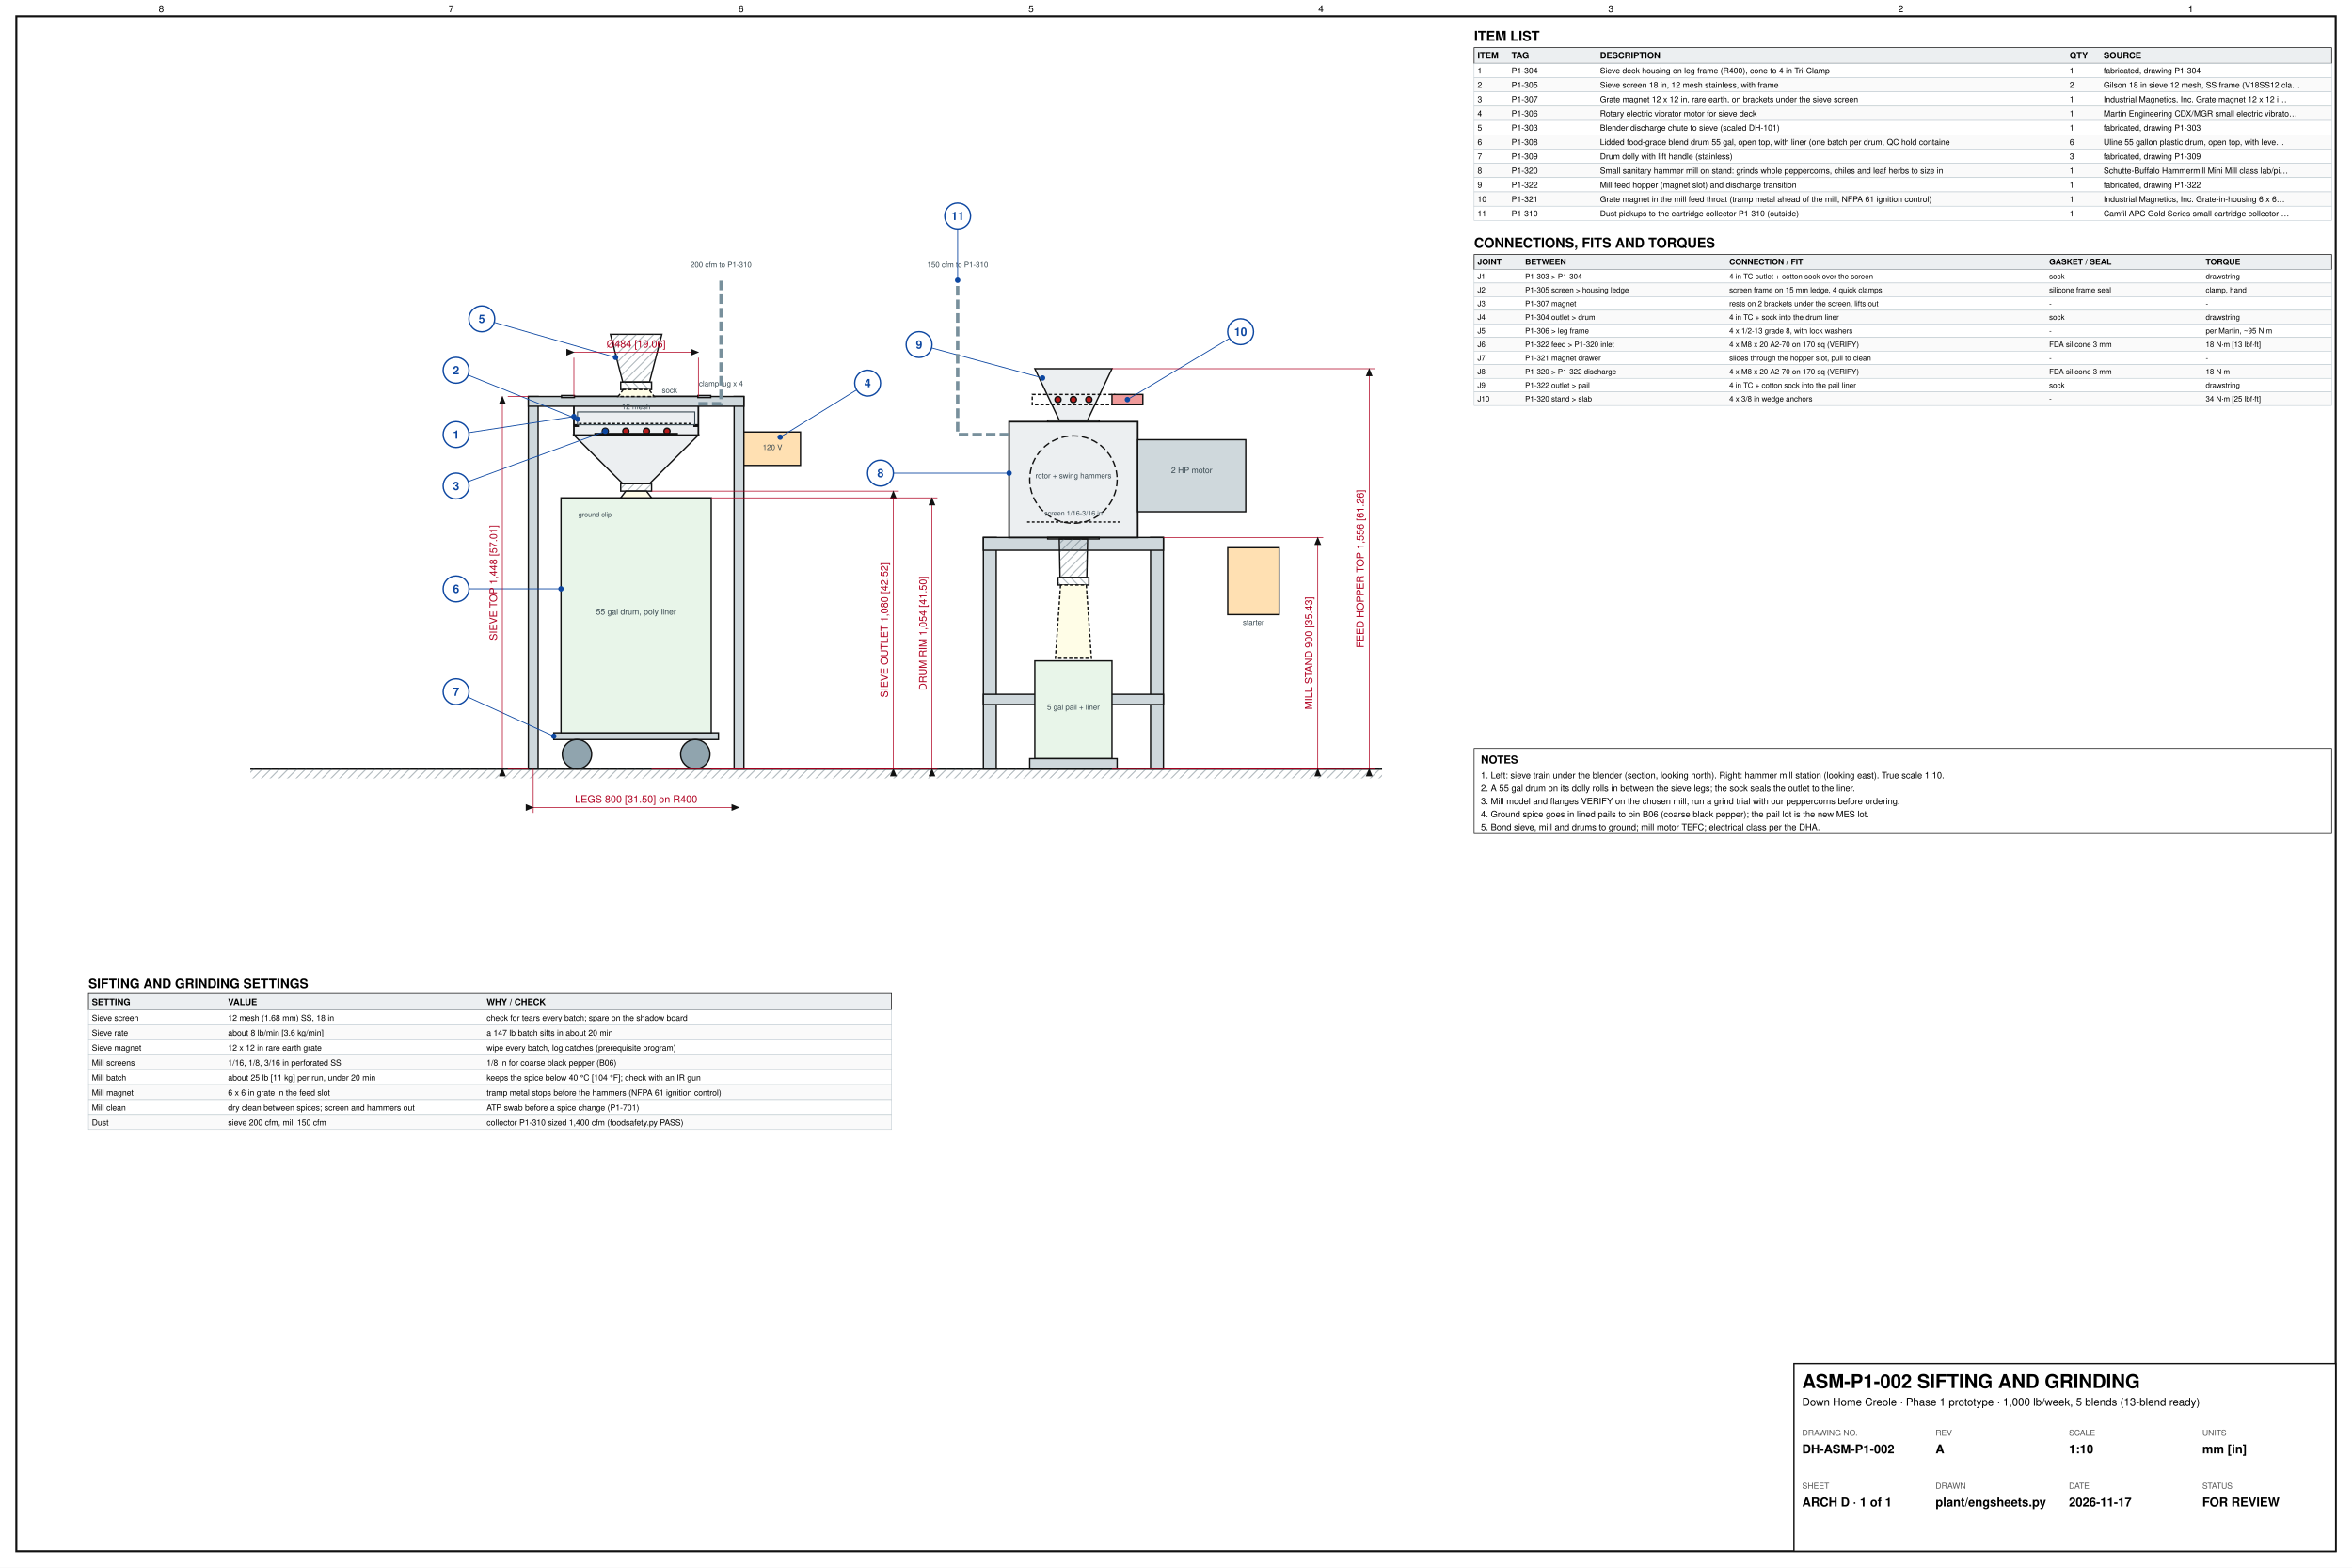
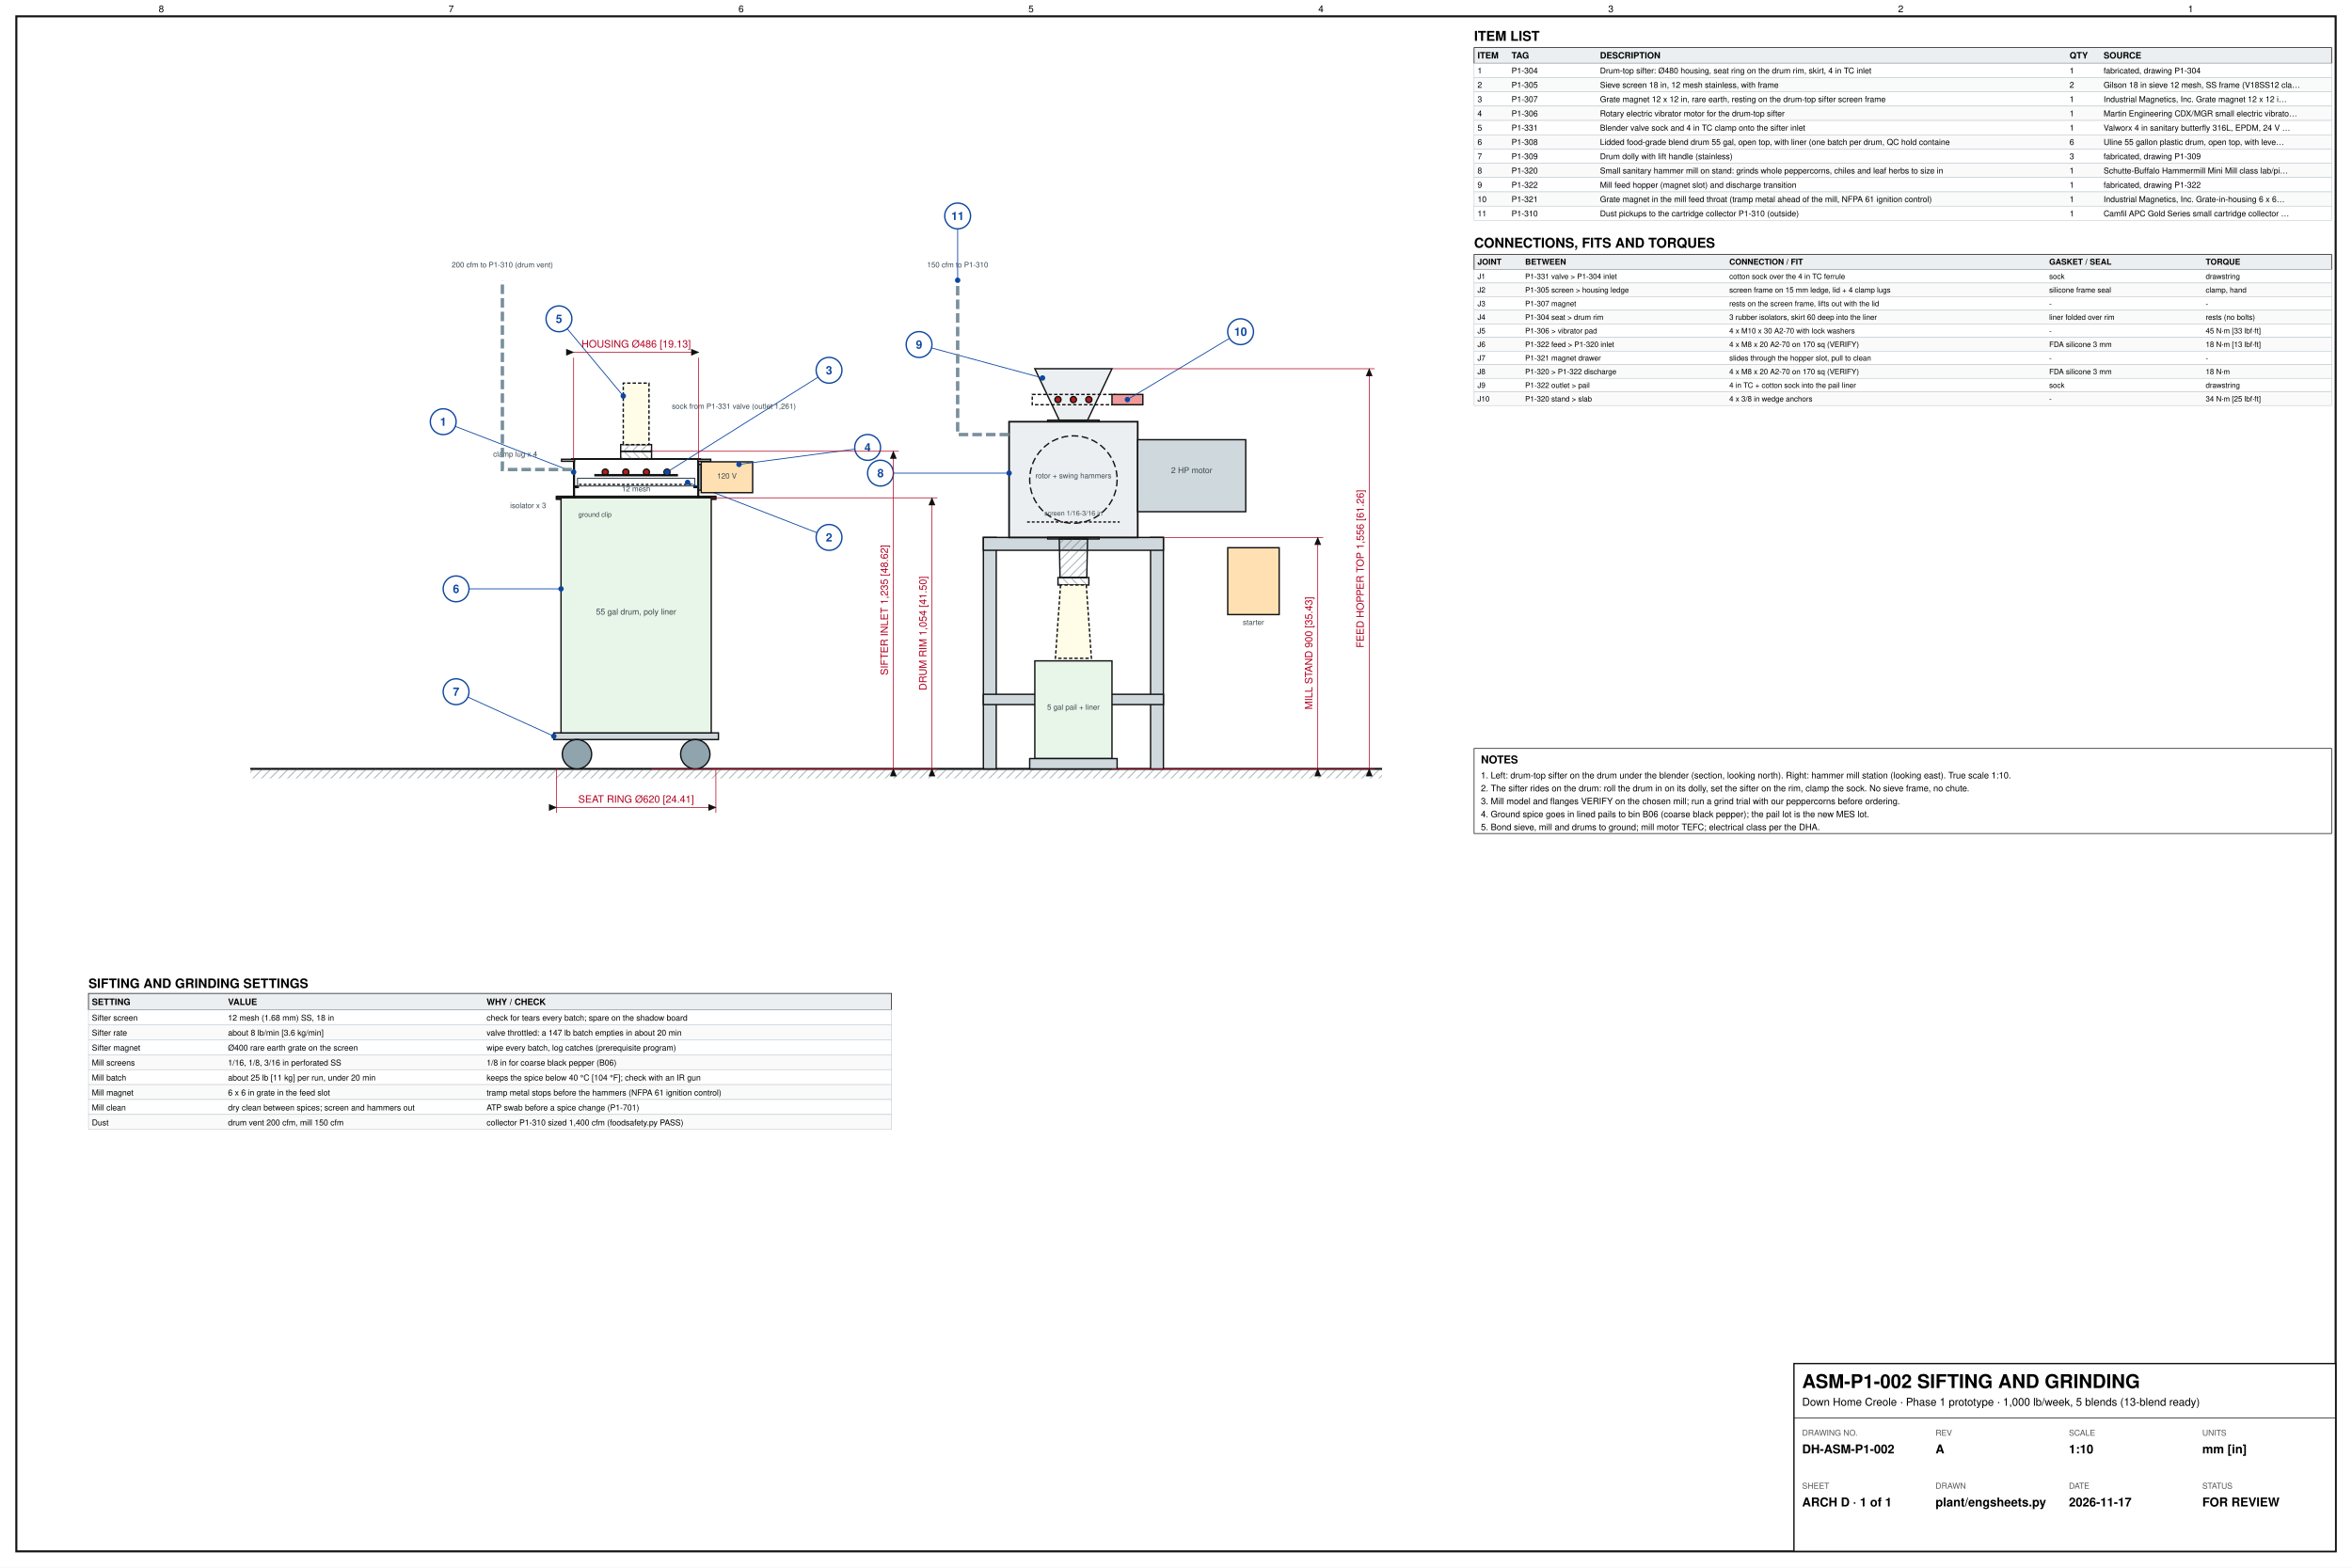
<svg xmlns="http://www.w3.org/2000/svg" width="3456" height="2304" viewBox="0 0 3456 2304" font-family="Helvetica,Arial,sans-serif">
  <rect width="100%" height="100%" fill="#fff" />
  <rect x="24" y="24" width="3408" height="2256" fill="none" stroke="#111" stroke-width="3" />
  <defs>
    <pattern id="h45" width="9" height="9" patternUnits="userSpaceOnUse" patternTransform="rotate(45)">
      <line x1="0" y1="0" x2="0" y2="9" stroke="#455a64" stroke-width="1.2" />
    </pattern>
    <pattern id="h135" width="9" height="9" patternUnits="userSpaceOnUse" patternTransform="rotate(135)">
      <line x1="0" y1="0" x2="0" y2="9" stroke="#455a64" stroke-width="1.2" />
    </pattern>
    <marker id="arr" markerWidth="12" markerHeight="10" refX="11" refY="5" orient="auto">
      <path d="M0,0 L12,5 L0,10 z" fill="#111" />
    </marker>
  </defs>
  <text x="237.0" y="18" font-size="14" text-anchor="middle">8</text>
  <text x="663.0" y="18" font-size="14" text-anchor="middle">7</text>
  <text x="1089.0" y="18" font-size="14" text-anchor="middle">6</text>
  <text x="1515.0" y="18" font-size="14" text-anchor="middle">5</text>
  <text x="1941.0" y="18" font-size="14" text-anchor="middle">4</text>
  <text x="2367.0" y="18" font-size="14" text-anchor="middle">3</text>
  <text x="2793.0" y="18" font-size="14" text-anchor="middle">2</text>
  <text x="3219.0" y="18" font-size="14" text-anchor="middle">1</text>
  <g>
    <rect x="2636" y="2004" width="796" height="276" fill="#fff" stroke="#111" stroke-width="2" />
    <text x="2648" y="2040" font-size="28" font-weight="bold">ASM-P1-002 SIFTING AND GRINDING</text>
    <text x="2648" y="2066" font-size="16">Down Home Creole · Phase 1 prototype · 1,000 lb/week, 5 blends (13-blend ready)</text>
    <line x1="2636" y1="2084" x2="3432" y2="2084" stroke="#111" />
    <text x="2648" y="2110" font-size="12" fill="#555">DRAWING NO.</text>
    <text x="2648" y="2136" font-size="18" font-weight="bold">DH-ASM-P1-002</text>
    <text x="2844" y="2110" font-size="12" fill="#555">REV</text>
    <text x="2844" y="2136" font-size="18" font-weight="bold">A</text>
    <text x="3040" y="2110" font-size="12" fill="#555">SCALE</text>
    <text x="3040" y="2136" font-size="18" font-weight="bold">1:10</text>
    <text x="3236" y="2110" font-size="12" fill="#555">UNITS</text>
    <text x="3236" y="2136" font-size="18" font-weight="bold">mm [in]</text>
    <text x="2648" y="2188" font-size="12" fill="#555">SHEET</text>
    <text x="2648" y="2214" font-size="18" font-weight="bold">ARCH D · 1 of 1</text>
    <text x="2844" y="2188" font-size="12" fill="#555">DRAWN</text>
    <text x="2844" y="2214" font-size="18" font-weight="bold">plant/engsheets.py</text>
    <text x="3040" y="2188" font-size="12" fill="#555">DATE</text>
    <text x="3040" y="2214" font-size="18" font-weight="bold">2026-11-17</text>
    <text x="3236" y="2188" font-size="12" fill="#555">STATUS</text>
    <text x="3236" y="2214" font-size="18" font-weight="bold">FOR REVIEW</text>
  </g>
  <line x1="367.795" y1="1130" x2="2030.787" y2="1130" stroke="#111" stroke-width="3" />
  <rect x="367.795" y="1130" width="1662.992" height="14" fill="url(#h45)" />
-   <rect x="912.047" y="710.85" width="45.354" height="10.961" fill="none" stroke="#111" stroke-width="2" stroke-dasharray="" />
-   <rect x="912.047" y="710.85" width="45.354" height="10.961" fill="url(#h45)" stroke="none" />
-   <polygon points="915.071,710.85 954.378,710.85 1026.189,639.417 843.26,639.417" fill="#eceff1" stroke="#111" stroke-width="2" stroke-dasharray="" />
-   <rect x="843.26" y="582.724" width="182.929" height="56.693" fill="#eceff1" stroke="#111" stroke-width="2.5" stroke-dasharray="" />
-   <rect x="844.016" y="624.299" width="5.669" height="2.268" fill="#111" stroke="#111" stroke-width="2" stroke-dasharray="" />
-   <rect x="1019.764" y="624.299" width="5.669" height="2.268" fill="#111" stroke="#111" stroke-width="2" stroke-dasharray="" />
-   <rect x="776.362" y="582.724" width="14.362" height="547.276" fill="#cfd8dc" stroke="#111" stroke-width="2" stroke-dasharray="" />
-   <rect x="1078.724" y="582.724" width="14.362" height="547.276" fill="#cfd8dc" stroke="#111" stroke-width="2" stroke-dasharray="" />
-   <rect x="776.362" y="582.724" width="316.724" height="14.362" fill="#cfd8dc" stroke="#111" stroke-width="2" stroke-dasharray="" />
-   <rect x="825.118" y="581.213" width="18.898" height="3.024" fill="#cfd8dc" stroke="#111" stroke-width="2" stroke-dasharray="" />
-   <rect x="1025.433" y="581.213" width="18.898" height="3.024" fill="#cfd8dc" stroke="#111" stroke-width="2" stroke-dasharray="" />
-   <text x="1059.449" y="567.606" font-size="11" text-anchor="middle" fill="#37474f">clamp lug x 4</text>
-   <line x1="843.26" y1="612.205" x2="670.157" y2="638.661" stroke="#0d47a1" stroke-width="1.2" />
-   <circle cx="843.26" cy="612.205" r="4" fill="#0d47a1" />
-   <circle cx="670.157" cy="638.661" r="19" fill="#fff" stroke="#0d47a1" stroke-width="2" />
-   <text x="670.157" y="644.661" font-size="17" font-weight="bold" text-anchor="middle" fill="#0d47a1">1</text>
-   <rect x="848.551" y="605.402" width="172.346" height="18.898" fill="none" stroke="#37474f" stroke-width="1.5" stroke-dasharray="" />
-   <polyline points="850.819,622.409 1018.63,622.409" fill="none" stroke="#111" stroke-width="2" stroke-dasharray="4,3" />
-   <text x="934.724" y="601.622" font-size="11" text-anchor="middle" fill="#37474f">12 mesh</text>
-   <line x1="848.551" y1="615.984" x2="670.157" y2="544.173" stroke="#0d47a1" stroke-width="1.2" />
-   <circle cx="848.551" cy="615.984" r="4" fill="#0d47a1" />
-   <circle cx="670.157" cy="544.173" r="19" fill="#fff" stroke="#0d47a1" stroke-width="2" />
-   <text x="670.157" y="550.173" font-size="17" font-weight="bold" text-anchor="middle" fill="#0d47a1">2</text>
-   <circle cx="889.37" cy="633.748" r="4.535" fill="#b71c1c" stroke="#111" stroke-width="2" stroke-dasharray="" />
-   <circle cx="919.606" cy="633.748" r="4.535" fill="#b71c1c" stroke="#111" stroke-width="2" stroke-dasharray="" />
-   <circle cx="949.843" cy="633.748" r="4.535" fill="#b71c1c" stroke="#111" stroke-width="2" stroke-dasharray="" />
-   <circle cx="980.079" cy="633.748" r="4.535" fill="#b71c1c" stroke="#111" stroke-width="2" stroke-dasharray="" />
-   <rect x="874.252" y="637.15" width="120.945" height="1.512" fill="#455a64" stroke="#111" stroke-width="2" stroke-dasharray="" />
-   <line x1="889.37" y1="633.748" x2="670.157" y2="714.252" stroke="#0d47a1" stroke-width="1.2" />
-   <circle cx="889.37" cy="633.748" r="4" fill="#0d47a1" />
-   <circle cx="670.157" cy="714.252" r="19" fill="#fff" stroke="#0d47a1" stroke-width="2" />
-   <text x="670.157" y="720.252" font-size="17" font-weight="bold" text-anchor="middle" fill="#0d47a1">3</text>
-   <rect x="1093.087" y="634.882" width="83.15" height="49.134" fill="#ffe0b2" stroke="#111" stroke-width="2" stroke-dasharray="" />
-   <text x="1135.039" y="661.339" font-size="11" text-anchor="middle" fill="#37474f">120 V</text>
-   <line x1="1146.378" y1="642.441" x2="1274.882" y2="563.071" stroke="#0d47a1" stroke-width="1.2" />
-   <circle cx="1146.378" cy="642.441" r="4" fill="#0d47a1" />
-   <circle cx="1274.882" cy="563.071" r="19" fill="#fff" stroke="#0d47a1" stroke-width="2" />
-   <text x="1274.882" y="569.071" font-size="17" font-weight="bold" text-anchor="middle" fill="#0d47a1">4</text>
-   <polygon points="896.929,491.26 972.52,491.26 954.378,561.559 915.071,561.559" fill="none" stroke="#111" stroke-width="2" stroke-dasharray="" />
-   <polygon points="896.929,491.26 972.52,491.26 954.378,561.559 915.071,561.559" fill="url(#h45)" stroke="none" />
-   <rect x="912.047" y="561.559" width="45.354" height="10.961" fill="none" stroke="#111" stroke-width="2" stroke-dasharray="" />
-   <rect x="912.047" y="561.559" width="45.354" height="10.961" fill="url(#h135)" stroke="none" />
-   <polygon points="915.827,572.52 908.268,582.724 961.181,582.724 953.622,572.52" fill="#fffde7" stroke="#111" stroke-width="2" stroke-dasharray="5,3" />
-   <text x="983.858" y="577.433" font-size="11" text-anchor="middle" fill="#37474f">sock</text>
-   <line x1="904.488" y1="525.276" x2="707.953" y2="468.583" stroke="#0d47a1" stroke-width="1.2" />
-   <circle cx="904.488" cy="525.276" r="4" fill="#0d47a1" />
-   <circle cx="707.953" cy="468.583" r="19" fill="#fff" stroke="#0d47a1" stroke-width="2" />
-   <text x="707.953" y="474.583" font-size="17" font-weight="bold" text-anchor="middle" fill="#0d47a1">5</text>
+   <rect x="842.882" y="731.638" width="1.134" height="22.677" fill="#cfd8dc" stroke="#111" stroke-width="2" stroke-dasharray="" />
+   <rect x="1025.433" y="731.638" width="1.134" height="22.677" fill="#cfd8dc" stroke="#111" stroke-width="2" stroke-dasharray="" />
+   <rect x="817.559" y="729.37" width="234.331" height="2.268" fill="#cfd8dc" stroke="#111" stroke-width="2" stroke-dasharray="" />
+   <rect x="842.882" y="674.945" width="1.134" height="56.693" fill="#eceff1" stroke="#111" stroke-width="2" stroke-dasharray="" />
+   <rect x="1025.433" y="674.945" width="1.134" height="56.693" fill="#eceff1" stroke="#111" stroke-width="2" stroke-dasharray="" />
+   <rect x="840.236" y="674.189" width="188.976" height="0.756" fill="#cfd8dc" stroke="#111" stroke-width="2" stroke-dasharray="" />
+   <rect x="912.047" y="663.228" width="45.354" height="10.961" fill="none" stroke="#111" stroke-width="2" stroke-dasharray="" />
+   <rect x="912.047" y="663.228" width="45.354" height="10.961" fill="url(#h135)" stroke="none" />
+   <rect x="844.016" y="714.252" width="5.669" height="2.268" fill="#111" stroke="#111" stroke-width="2" stroke-dasharray="" />
+   <rect x="1019.764" y="714.252" width="5.669" height="2.268" fill="#111" stroke="#111" stroke-width="2" stroke-dasharray="" />
+   <rect x="817.559" y="731.638" width="18.898" height="2.268" fill="#263238" stroke="#111" stroke-width="2" stroke-dasharray="" />
+   <rect x="1032.992" y="731.638" width="18.898" height="2.268" fill="#263238" stroke="#111" stroke-width="2" stroke-dasharray="" />
+   <text x="775.984" y="746.756" font-size="11" text-anchor="middle" fill="#37474f">isolator x 3</text>
+   <rect x="825.118" y="674.945" width="18.898" height="3.024" fill="#cfd8dc" stroke="#111" stroke-width="2" stroke-dasharray="" />
+   <rect x="1025.433" y="674.945" width="18.898" height="3.024" fill="#cfd8dc" stroke="#111" stroke-width="2" stroke-dasharray="" />
+   <text x="757.087" y="671.165" font-size="11" text-anchor="middle" fill="#37474f">clamp lug x 4</text>
+   <line x1="842.882" y1="693.843" x2="651.26" y2="619.764" stroke="#0d47a1" stroke-width="1.2" />
+   <circle cx="842.882" cy="693.843" r="4" fill="#0d47a1" />
+   <circle cx="651.26" cy="619.764" r="19" fill="#fff" stroke="#0d47a1" stroke-width="2" />
+   <text x="651.26" y="625.764" font-size="17" font-weight="bold" text-anchor="middle" fill="#0d47a1">1</text>
+   <rect x="848.551" y="702.913" width="172.346" height="11.339" fill="none" stroke="#37474f" stroke-width="1.5" stroke-dasharray="" />
+   <polyline points="850.819,711.984 1018.63,711.984" fill="none" stroke="#111" stroke-width="2" stroke-dasharray="4,3" />
+   <text x="934.724" y="722.189" font-size="11" text-anchor="middle" fill="#37474f">12 mesh</text>
+   <line x1="1010.315" y1="708.961" x2="1218.189" y2="789.843" stroke="#0d47a1" stroke-width="1.2" />
+   <circle cx="1010.315" cy="708.961" r="4" fill="#0d47a1" />
+   <circle cx="1218.189" cy="789.843" r="19" fill="#fff" stroke="#0d47a1" stroke-width="2" />
+   <text x="1218.189" y="795.843" font-size="17" font-weight="bold" text-anchor="middle" fill="#0d47a1">2</text>
+   <circle cx="889.37" cy="693.843" r="4.535" fill="#b71c1c" stroke="#111" stroke-width="2" stroke-dasharray="" />
+   <circle cx="919.606" cy="693.843" r="4.535" fill="#b71c1c" stroke="#111" stroke-width="2" stroke-dasharray="" />
+   <circle cx="949.843" cy="693.843" r="4.535" fill="#b71c1c" stroke="#111" stroke-width="2" stroke-dasharray="" />
+   <circle cx="980.079" cy="693.843" r="4.535" fill="#b71c1c" stroke="#111" stroke-width="2" stroke-dasharray="" />
+   <rect x="874.252" y="697.622" width="120.945" height="1.512" fill="#455a64" stroke="#111" stroke-width="2" stroke-dasharray="" />
+   <line x1="980.079" y1="693.843" x2="1218.189" y2="544.173" stroke="#0d47a1" stroke-width="1.2" />
+   <circle cx="980.079" cy="693.843" r="4" fill="#0d47a1" />
+   <circle cx="1218.189" cy="544.173" r="19" fill="#fff" stroke="#0d47a1" stroke-width="2" />
+   <text x="1218.189" y="550.173" font-size="17" font-weight="bold" text-anchor="middle" fill="#0d47a1">3</text>
+   <rect x="1026.567" y="682.504" width="3.78" height="37.795" fill="#cfd8dc" stroke="#111" stroke-width="2" stroke-dasharray="" />
+   <rect x="1030.346" y="678.724" width="75.591" height="45.354" fill="#ffe0b2" stroke="#111" stroke-width="2" stroke-dasharray="" />
+   <text x="1068.142" y="703.291" font-size="11" text-anchor="middle" fill="#37474f">120 V</text>
+   <line x1="1085.906" y1="682.504" x2="1274.882" y2="657.559" stroke="#0d47a1" stroke-width="1.2" />
+   <circle cx="1085.906" cy="682.504" r="4" fill="#0d47a1" />
+   <circle cx="1274.882" cy="657.559" r="19" fill="#fff" stroke="#0d47a1" stroke-width="2" />
+   <text x="1274.882" y="663.559" font-size="17" font-weight="bold" text-anchor="middle" fill="#0d47a1">4</text>
+   <rect x="912.047" y="653.402" width="45.354" height="9.827" fill="none" stroke="#111" stroke-width="2" stroke-dasharray="" />
+   <rect x="912.047" y="653.402" width="45.354" height="9.827" fill="url(#h45)" stroke="none" />
+   <polygon points="915.827,653.402 915.827,563.071 953.622,563.071 953.622,653.402" fill="#fffde7" stroke="#111" stroke-width="2" stroke-dasharray="5,3" />
+   <text x="1078.346" y="600.866" font-size="11" text-anchor="middle" fill="#37474f">sock from P1-331 valve (outlet 1,261)</text>
+   <line x1="915.827" y1="581.969" x2="821.339" y2="468.583" stroke="#0d47a1" stroke-width="1.2" />
+   <circle cx="915.827" cy="581.969" r="4" fill="#0d47a1" />
+   <circle cx="821.339" cy="468.583" r="19" fill="#fff" stroke="#0d47a1" stroke-width="2" />
+   <text x="821.339" y="474.583" font-size="17" font-weight="bold" text-anchor="middle" fill="#0d47a1">5</text>
  <rect x="813.78" y="1077.087" width="241.89" height="9.827" fill="#cfd8dc" stroke="#111" stroke-width="2" stroke-dasharray="" />
  <circle cx="847.795" cy="1108.457" r="21.543" fill="#90a4ae" stroke="#111" stroke-width="2" stroke-dasharray="" />
  <circle cx="1021.654" cy="1108.457" r="21.543" fill="#90a4ae" stroke="#111" stroke-width="2" stroke-dasharray="" />
  <rect x="824.362" y="731.638" width="220.724" height="345.449" fill="#e8f5e9" stroke="#111" stroke-width="2" stroke-dasharray="" />
-   <polygon points="919.606,721.811 912.047,731.638 957.402,731.638 949.843,721.811" fill="#fffde7" stroke="#111" stroke-width="2" stroke-dasharray="" />
  <text x="934.724" y="903.228" font-size="12" text-anchor="middle" fill="#37474f">55 gal drum, poly liner</text>
  <text x="874.252" y="759.606" font-size="10" text-anchor="middle" fill="#37474f">ground clip</text>
  <line x1="824.362" y1="865.433" x2="670.157" y2="865.433" stroke="#0d47a1" stroke-width="1.2" />
  <circle cx="824.362" cy="865.433" r="4" fill="#0d47a1" />
  <circle cx="670.157" cy="865.433" r="19" fill="#fff" stroke="#0d47a1" stroke-width="2" />
  <text x="670.157" y="871.433" font-size="17" font-weight="bold" text-anchor="middle" fill="#0d47a1">6</text>
  <line x1="813.78" y1="1082.0" x2="670.157" y2="1016.614" stroke="#0d47a1" stroke-width="1.2" />
  <circle cx="813.78" cy="1082.0" r="4" fill="#0d47a1" />
  <circle cx="670.157" cy="1016.614" r="19" fill="#fff" stroke="#0d47a1" stroke-width="2" />
  <text x="670.157" y="1022.614" font-size="17" font-weight="bold" text-anchor="middle" fill="#0d47a1">7</text>
  <rect x="1444.961" y="789.843" width="18.898" height="340.157" fill="#cfd8dc" stroke="#111" stroke-width="2" stroke-dasharray="" />
  <rect x="1690.63" y="789.843" width="18.898" height="340.157" fill="#cfd8dc" stroke="#111" stroke-width="2" stroke-dasharray="" />
  <rect x="1444.961" y="789.843" width="264.567" height="18.898" fill="#cfd8dc" stroke="#111" stroke-width="2" stroke-dasharray="" />
  <rect x="1444.961" y="1020.394" width="264.567" height="15.118" fill="#cfd8dc" stroke="#111" stroke-width="2" stroke-dasharray="" />
  <rect x="1482.756" y="619.764" width="188.976" height="170.079" fill="#eceff1" stroke="#111" stroke-width="2.5" stroke-dasharray="" />
  <circle cx="1577.244" cy="704.803" r="64.252" fill="none" stroke="#111" stroke-width="2" stroke-dasharray="10,5" />
  <text x="1577.244" y="702.913" font-size="11" text-anchor="middle" fill="#37474f">rotor + swing hammers</text>
  <polyline points="1509.213,767.165 1645.276,767.165" fill="none" stroke="#111" stroke-width="2" stroke-dasharray="4,3" />
  <text x="1577.244" y="757.717" font-size="10" text-anchor="middle" fill="#37474f">screen 1/16-3/16 in</text>
  <rect x="1671.732" y="646.22" width="158.74" height="105.827" fill="#cfd8dc" stroke="#111" stroke-width="2" stroke-dasharray="" />
  <text x="1751.102" y="695.354" font-size="12" text-anchor="middle" fill="#37474f">2 HP motor</text>
  <rect x="1804.016" y="804.961" width="75.591" height="98.268" fill="#ffe0b2" stroke="#111" stroke-width="2" stroke-dasharray="" />
  <text x="1841.811" y="918.346" font-size="11" text-anchor="middle" fill="#37474f">starter</text>
  <line x1="1482.756" y1="695.354" x2="1293.78" y2="695.354" stroke="#0d47a1" stroke-width="1.2" />
  <circle cx="1482.756" cy="695.354" r="4" fill="#0d47a1" />
  <circle cx="1293.78" cy="695.354" r="19" fill="#fff" stroke="#0d47a1" stroke-width="2" />
  <text x="1293.78" y="701.354" font-size="17" font-weight="bold" text-anchor="middle" fill="#0d47a1">8</text>
  <rect x="1539.449" y="617.496" width="75.591" height="2.268" fill="#cfd8dc" stroke="#111" stroke-width="2" stroke-dasharray="" />
  <polygon points="1556.457,617.496 1598.031,617.496 1633.937,541.906 1520.551,541.906" fill="#eceff1" stroke="#111" stroke-width="2" stroke-dasharray="" />
  <rect x="1516.772" y="579.701" width="120.945" height="15.118" fill="none" stroke="#111" stroke-width="2" stroke-dasharray="5,3" />
  <rect x="1539.449" y="789.843" width="75.591" height="2.268" fill="#cfd8dc" stroke="#111" stroke-width="2" stroke-dasharray="" />
  <polygon points="1556.457,792.11 1598.031,792.11 1596.898,848.803 1557.591,848.803" fill="none" stroke="#111" stroke-width="2" stroke-dasharray="" />
  <polygon points="1556.457,792.11 1598.031,792.11 1596.898,848.803 1557.591,848.803" fill="url(#h45)" stroke="none" />
  <rect x="1554.567" y="848.803" width="45.354" height="10.961" fill="none" stroke="#111" stroke-width="2" stroke-dasharray="" />
  <rect x="1554.567" y="848.803" width="45.354" height="10.961" fill="url(#h135)" stroke="none" />
  <polygon points="1558.346,859.764 1550.787,967.48 1603.701,967.48 1596.142,859.764" fill="#fffde7" stroke="#111" stroke-width="2" stroke-dasharray="5,3" />
  <rect x="1520.551" y="971.26" width="113.386" height="143.622" fill="#e8f5e9" stroke="#111" stroke-width="2" stroke-dasharray="" />
  <rect x="1512.992" y="1114.882" width="128.504" height="15.118" fill="#cfd8dc" stroke="#111" stroke-width="2" stroke-dasharray="" />
  <text x="1577.244" y="1043.071" font-size="11" text-anchor="middle" fill="#37474f">5 gal pail + liner</text>
  <line x1="1531.89" y1="555.512" x2="1350.472" y2="506.378" stroke="#0d47a1" stroke-width="1.2" />
  <circle cx="1531.89" cy="555.512" r="4" fill="#0d47a1" />
  <circle cx="1350.472" cy="506.378" r="19" fill="#fff" stroke="#0d47a1" stroke-width="2" />
  <text x="1350.472" y="512.378" font-size="17" font-weight="bold" text-anchor="middle" fill="#0d47a1">9</text>
  <circle cx="1554.567" cy="587.26" r="4.535" fill="#b71c1c" stroke="#111" stroke-width="2" stroke-dasharray="" />
  <circle cx="1577.244" cy="587.26" r="4.535" fill="#b71c1c" stroke="#111" stroke-width="2" stroke-dasharray="" />
  <circle cx="1599.921" cy="587.26" r="4.535" fill="#b71c1c" stroke="#111" stroke-width="2" stroke-dasharray="" />
  <rect x="1633.937" y="579.701" width="45.354" height="15.118" fill="#ef9a9a" stroke="#111" stroke-width="2" stroke-dasharray="" />
  <line x1="1656.614" y1="587.26" x2="1822.913" y2="487.48" stroke="#0d47a1" stroke-width="1.2" />
  <circle cx="1656.614" cy="587.26" r="4" fill="#0d47a1" />
  <circle cx="1822.913" cy="487.48" r="19" fill="#fff" stroke="#0d47a1" stroke-width="2" />
  <text x="1822.913" y="493.48" font-size="17" font-weight="bold" text-anchor="middle" fill="#0d47a1">10</text>
  <polyline points="1482.756,638.661 1407.165,638.661 1407.165,411.89" fill="none" stroke="#78909c" stroke-width="5" stroke-dasharray="14,6" />
  <text x="1407.165" y="392.992" font-size="11" text-anchor="middle" fill="#37474f">150 cfm to P1-310</text>
-   <polyline points="1026.189,593.307 1059.449,593.307 1059.449,411.89" fill="none" stroke="#78909c" stroke-width="5" stroke-dasharray="14,6" />
-   <text x="1059.449" y="392.992" font-size="11" text-anchor="middle" fill="#37474f">200 cfm to P1-310</text>
+   <polyline points="840.236,690.063 738.189,690.063 738.189,411.89" fill="none" stroke="#78909c" stroke-width="5" stroke-dasharray="14,6" />
+   <text x="738.189" y="392.992" font-size="11" text-anchor="middle" fill="#37474f">200 cfm to P1-310 (drum vent)</text>
  <line x1="1407.165" y1="411.89" x2="1407.165" y2="317.402" stroke="#0d47a1" stroke-width="1.2" />
  <circle cx="1407.165" cy="411.89" r="4" fill="#0d47a1" />
  <circle cx="1407.165" cy="317.402" r="19" fill="#fff" stroke="#0d47a1" stroke-width="2" />
  <text x="1407.165" y="323.402" font-size="17" font-weight="bold" text-anchor="middle" fill="#0d47a1">11</text>
  <g stroke="#b00020" fill="#b00020" stroke-width="1">
-     <line x1="776.362" y1="1130.0" x2="746.189" y2="1130.0" />
-     <line x1="776.362" y1="582.724" x2="746.189" y2="582.724" />
-     <line x1="738.189" y1="1130.0" x2="738.189" y2="582.724" marker-start="url(#arr)" marker-end="url(#arr)" />
-     <text transform="translate(730.189,856.3622) rotate(-90)" font-size="15" text-anchor="middle" stroke="none">SIEVE TOP 1,448 [57.01]</text>
-   </g>
-   <g stroke="#b00020" fill="#b00020" stroke-width="1">
    <line x1="957.402" y1="1130.0" x2="1320.677" y2="1130.0" />
-     <line x1="957.402" y1="721.811" x2="1320.677" y2="721.811" />
-     <line x1="1312.677" y1="1130.0" x2="1312.677" y2="721.811" marker-start="url(#arr)" marker-end="url(#arr)" />
-     <text transform="translate(1304.677,925.9055) rotate(-90)" font-size="15" text-anchor="middle" stroke="none">SIEVE OUTLET 1,080 [42.52]</text>
+     <line x1="957.402" y1="663.228" x2="1320.677" y2="663.228" />
+     <line x1="1312.677" y1="1130.0" x2="1312.677" y2="663.228" marker-start="url(#arr)" marker-end="url(#arr)" />
+     <text transform="translate(1304.677,896.6142) rotate(-90)" font-size="15" text-anchor="middle" stroke="none">SIFTER INLET 1,235 [48.62]</text>
  </g>
  <g stroke="#b00020" fill="#b00020" stroke-width="1">
    <line x1="1045.087" y1="1130.0" x2="1377.37" y2="1130.0" />
    <line x1="1045.087" y1="731.638" x2="1377.37" y2="731.638" />
    <line x1="1369.37" y1="1130.0" x2="1369.37" y2="731.638" marker-start="url(#arr)" marker-end="url(#arr)" />
    <text transform="translate(1361.37,930.8189) rotate(-90)" font-size="15" text-anchor="middle" stroke="none">DRUM RIM 1,054 [41.50]</text>
  </g>
  <g stroke="#b00020" fill="#b00020" stroke-width="1">
    <line x1="1633.937" y1="1130.0" x2="2019.89" y2="1130.0" />
    <line x1="1633.937" y1="541.906" x2="2019.89" y2="541.906" />
    <line x1="2011.89" y1="1130.0" x2="2011.89" y2="541.906" marker-start="url(#arr)" marker-end="url(#arr)" />
    <text transform="translate(2003.89,835.9528) rotate(-90)" font-size="15" text-anchor="middle" stroke="none">FEED HOPPER TOP 1,556 [61.26]</text>
  </g>
  <g stroke="#b00020" fill="#b00020" stroke-width="1">
    <line x1="1709.528" y1="1130.0" x2="1944.299" y2="1130.0" />
    <line x1="1709.528" y1="789.843" x2="1944.299" y2="789.843" />
    <line x1="1936.299" y1="1130.0" x2="1936.299" y2="789.843" marker-start="url(#arr)" marker-end="url(#arr)" />
    <text transform="translate(1928.299,959.9213) rotate(-90)" font-size="15" text-anchor="middle" stroke="none">MILL STAND 900 [35.43]</text>
  </g>
  <g stroke="#b00020" fill="#b00020" stroke-width="1">
-     <line x1="783.543" y1="1130.0" x2="783.543" y2="1194.693" />
-     <line x1="1085.906" y1="1130.0" x2="1085.906" y2="1194.693" />
-     <line x1="783.543" y1="1186.693" x2="1085.906" y2="1186.693" marker-start="url(#arr)" marker-end="url(#arr)" />
-     <text x="934.724" y="1179.693" font-size="15" text-anchor="middle" stroke="none">LEGS 800 [31.50] on R400</text>
-   </g>
-   <g stroke="#b00020" fill="#b00020" stroke-width="1">
-     <line x1="843.26" y1="582.724" x2="843.26" y2="525.717" />
-     <line x1="1026.189" y1="582.724" x2="1026.189" y2="525.717" />
-     <line x1="843.26" y1="517.717" x2="1026.189" y2="517.717" marker-start="url(#arr)" marker-end="url(#arr)" />
-     <text x="934.724" y="510.717" font-size="15" text-anchor="middle" stroke="none">Ø484 [19.06]</text>
+     <line x1="817.559" y1="1130.0" x2="817.559" y2="1194.693" />
+     <line x1="1051.89" y1="1130.0" x2="1051.89" y2="1194.693" />
+     <line x1="817.559" y1="1186.693" x2="1051.89" y2="1186.693" marker-start="url(#arr)" marker-end="url(#arr)" />
+     <text x="934.724" y="1179.693" font-size="15" text-anchor="middle" stroke="none">SEAT RING Ø620 [24.41]</text>
+   </g>
+   <g stroke="#b00020" fill="#b00020" stroke-width="1">
+     <line x1="842.882" y1="674.945" x2="842.882" y2="525.717" />
+     <line x1="1026.567" y1="674.945" x2="1026.567" y2="525.717" />
+     <line x1="842.882" y1="517.717" x2="1026.567" y2="517.717" marker-start="url(#arr)" marker-end="url(#arr)" />
+     <text x="934.724" y="510.717" font-size="15" text-anchor="middle" stroke="none">HOUSING Ø486 [19.13]</text>
  </g>
  <text x="130" y="1452" font-size="19" font-weight="bold">SIFTING AND GRINDING SETTINGS</text>
  <rect x="130" y="1460" width="1180" height="24" fill="#eceff1" stroke="#111" />
  <text x="135" y="1477" font-size="13" font-weight="bold">SETTING</text>
  <text x="335" y="1477" font-size="13" font-weight="bold">VALUE</text>
  <text x="715" y="1477" font-size="13" font-weight="bold">WHY / CHECK</text>
  <rect x="130" y="1484" width="1180" height="22" fill="#fff" stroke="#b0bec5" stroke-width="0.6" />
-   <text x="135" y="1500" font-size="12">Sieve screen</text>
+   <text x="135" y="1500" font-size="12">Sifter screen</text>
  <text x="335" y="1500" font-size="12">12 mesh (1.68 mm) SS, 18 in</text>
  <text x="715" y="1500" font-size="12">check for tears every batch; spare on the shadow board</text>
  <rect x="130" y="1506" width="1180" height="22" fill="#fafafa" stroke="#b0bec5" stroke-width="0.6" />
-   <text x="135" y="1522" font-size="12">Sieve rate</text>
+   <text x="135" y="1522" font-size="12">Sifter rate</text>
  <text x="335" y="1522" font-size="12">about 8 lb/min [3.6 kg/min]</text>
-   <text x="715" y="1522" font-size="12">a 147 lb batch sifts in about 20 min</text>
+   <text x="715" y="1522" font-size="12">valve throttled: a 147 lb batch empties in about 20 min</text>
  <rect x="130" y="1528" width="1180" height="22" fill="#fff" stroke="#b0bec5" stroke-width="0.6" />
-   <text x="135" y="1544" font-size="12">Sieve magnet</text>
-   <text x="335" y="1544" font-size="12">12 x 12 in rare earth grate</text>
+   <text x="135" y="1544" font-size="12">Sifter magnet</text>
+   <text x="335" y="1544" font-size="12">Ø400 rare earth grate on the screen</text>
  <text x="715" y="1544" font-size="12">wipe every batch, log catches (prerequisite program)</text>
  <rect x="130" y="1550" width="1180" height="22" fill="#fafafa" stroke="#b0bec5" stroke-width="0.6" />
  <text x="135" y="1566" font-size="12">Mill screens</text>
  <text x="335" y="1566" font-size="12">1/16, 1/8, 3/16 in perforated SS</text>
  <text x="715" y="1566" font-size="12">1/8 in for coarse black pepper (B06)</text>
  <rect x="130" y="1572" width="1180" height="22" fill="#fff" stroke="#b0bec5" stroke-width="0.6" />
  <text x="135" y="1588" font-size="12">Mill batch</text>
  <text x="335" y="1588" font-size="12">about 25 lb [11 kg] per run, under 20 min</text>
  <text x="715" y="1588" font-size="12">keeps the spice below 40 °C [104 °F]; check with an IR gun</text>
  <rect x="130" y="1594" width="1180" height="22" fill="#fafafa" stroke="#b0bec5" stroke-width="0.6" />
  <text x="135" y="1610" font-size="12">Mill magnet</text>
  <text x="335" y="1610" font-size="12">6 x 6 in grate in the feed slot</text>
  <text x="715" y="1610" font-size="12">tramp metal stops before the hammers (NFPA 61 ignition control)</text>
  <rect x="130" y="1616" width="1180" height="22" fill="#fff" stroke="#b0bec5" stroke-width="0.6" />
  <text x="135" y="1632" font-size="12">Mill clean</text>
  <text x="335" y="1632" font-size="12">dry clean between spices; screen and hammers out</text>
  <text x="715" y="1632" font-size="12">ATP swab before a spice change (P1-701)</text>
  <rect x="130" y="1638" width="1180" height="22" fill="#fafafa" stroke="#b0bec5" stroke-width="0.6" />
  <text x="135" y="1654" font-size="12">Dust</text>
-   <text x="335" y="1654" font-size="12">sieve 200 cfm, mill 150 cfm</text>
+   <text x="335" y="1654" font-size="12">drum vent 200 cfm, mill 150 cfm</text>
  <text x="715" y="1654" font-size="12">collector P1-310 sized 1,400 cfm (foodsafety.py PASS)</text>
  <text x="2166" y="60" font-size="20" font-weight="bold">ITEM LIST</text>
  <rect x="2166" y="70" width="1260" height="23" fill="#eceff1" stroke="#111" />
  <text x="2171" y="86" font-size="13" font-weight="bold">ITEM</text>
  <text x="2221" y="86" font-size="13" font-weight="bold">TAG</text>
  <text x="2351" y="86" font-size="13" font-weight="bold">DESCRIPTION</text>
  <text x="3041" y="86" font-size="13" font-weight="bold">QTY</text>
  <text x="3091" y="86" font-size="13" font-weight="bold">SOURCE</text>
  <rect x="2166" y="93" width="1260" height="21" fill="#fff" stroke="#b0bec5" stroke-width="0.6" />
  <text x="2171" y="108" font-size="12">1</text>
  <text x="2221" y="108" font-size="12">P1-304</text>
-   <text x="2351" y="108" font-size="12">Sieve deck housing on leg frame (R400), cone to 4 in Tri-Clamp</text>
+   <text x="2351" y="108" font-size="12">Drum-top sifter: Ø480 housing, seat ring on the drum rim, skirt, 4 in TC inlet</text>
  <text x="3041" y="108" font-size="12">1</text>
  <text x="3091" y="108" font-size="12">fabricated, drawing P1-304</text>
  <rect x="2166" y="114" width="1260" height="21" fill="#fafafa" stroke="#b0bec5" stroke-width="0.6" />
  <text x="2171" y="129" font-size="12">2</text>
  <text x="2221" y="129" font-size="12">P1-305</text>
  <text x="2351" y="129" font-size="12">Sieve screen 18 in, 12 mesh stainless, with frame</text>
  <text x="3041" y="129" font-size="12">2</text>
  <text x="3091" y="129" font-size="12">Gilson 18 in sieve 12 mesh, SS frame (V18SS12 cla…</text>
  <rect x="2166" y="135" width="1260" height="21" fill="#fff" stroke="#b0bec5" stroke-width="0.6" />
  <text x="2171" y="150" font-size="12">3</text>
  <text x="2221" y="150" font-size="12">P1-307</text>
-   <text x="2351" y="150" font-size="12">Grate magnet 12 x 12 in, rare earth, on brackets under the sieve screen</text>
+   <text x="2351" y="150" font-size="12">Grate magnet 12 x 12 in, rare earth, resting on the drum-top sifter screen frame</text>
  <text x="3041" y="150" font-size="12">1</text>
  <text x="3091" y="150" font-size="12">Industrial Magnetics, Inc. Grate magnet 12 x 12 i…</text>
  <rect x="2166" y="156" width="1260" height="21" fill="#fafafa" stroke="#b0bec5" stroke-width="0.6" />
  <text x="2171" y="171" font-size="12">4</text>
  <text x="2221" y="171" font-size="12">P1-306</text>
-   <text x="2351" y="171" font-size="12">Rotary electric vibrator motor for sieve deck</text>
+   <text x="2351" y="171" font-size="12">Rotary electric vibrator motor for the drum-top sifter</text>
  <text x="3041" y="171" font-size="12">1</text>
  <text x="3091" y="171" font-size="12">Martin Engineering CDX/MGR small electric vibrato…</text>
  <rect x="2166" y="177" width="1260" height="21" fill="#fff" stroke="#b0bec5" stroke-width="0.6" />
  <text x="2171" y="192" font-size="12">5</text>
-   <text x="2221" y="192" font-size="12">P1-303</text>
-   <text x="2351" y="192" font-size="12">Blender discharge chute to sieve (scaled DH-101)</text>
+   <text x="2221" y="192" font-size="12">P1-331</text>
+   <text x="2351" y="192" font-size="12">Blender valve sock and 4 in TC clamp onto the sifter inlet</text>
  <text x="3041" y="192" font-size="12">1</text>
-   <text x="3091" y="192" font-size="12">fabricated, drawing P1-303</text>
+   <text x="3091" y="192" font-size="12">Valworx 4 in sanitary butterfly 316L, EPDM, 24 V …</text>
  <rect x="2166" y="198" width="1260" height="21" fill="#fafafa" stroke="#b0bec5" stroke-width="0.6" />
  <text x="2171" y="213" font-size="12">6</text>
  <text x="2221" y="213" font-size="12">P1-308</text>
  <text x="2351" y="213" font-size="12">Lidded food-grade blend drum 55 gal, open top, with liner (one batch per drum, QC hold containe</text>
  <text x="3041" y="213" font-size="12">6</text>
  <text x="3091" y="213" font-size="12">Uline 55 gallon plastic drum, open top, with leve…</text>
  <rect x="2166" y="219" width="1260" height="21" fill="#fff" stroke="#b0bec5" stroke-width="0.6" />
  <text x="2171" y="234" font-size="12">7</text>
  <text x="2221" y="234" font-size="12">P1-309</text>
  <text x="2351" y="234" font-size="12">Drum dolly with lift handle (stainless)</text>
  <text x="3041" y="234" font-size="12">3</text>
  <text x="3091" y="234" font-size="12">fabricated, drawing P1-309</text>
  <rect x="2166" y="240" width="1260" height="21" fill="#fafafa" stroke="#b0bec5" stroke-width="0.6" />
  <text x="2171" y="255" font-size="12">8</text>
  <text x="2221" y="255" font-size="12">P1-320</text>
  <text x="2351" y="255" font-size="12">Small sanitary hammer mill on stand: grinds whole peppercorns, chiles and leaf herbs to size in</text>
  <text x="3041" y="255" font-size="12">1</text>
  <text x="3091" y="255" font-size="12">Schutte-Buffalo Hammermill Mini Mill class lab/pi…</text>
  <rect x="2166" y="261" width="1260" height="21" fill="#fff" stroke="#b0bec5" stroke-width="0.6" />
  <text x="2171" y="276" font-size="12">9</text>
  <text x="2221" y="276" font-size="12">P1-322</text>
  <text x="2351" y="276" font-size="12">Mill feed hopper (magnet slot) and discharge transition</text>
  <text x="3041" y="276" font-size="12">1</text>
  <text x="3091" y="276" font-size="12">fabricated, drawing P1-322</text>
  <rect x="2166" y="282" width="1260" height="21" fill="#fafafa" stroke="#b0bec5" stroke-width="0.6" />
  <text x="2171" y="297" font-size="12">10</text>
  <text x="2221" y="297" font-size="12">P1-321</text>
  <text x="2351" y="297" font-size="12">Grate magnet in the mill feed throat (tramp metal ahead of the mill, NFPA 61 ignition control)</text>
  <text x="3041" y="297" font-size="12">1</text>
  <text x="3091" y="297" font-size="12">Industrial Magnetics, Inc. Grate-in-housing 6 x 6…</text>
  <rect x="2166" y="303" width="1260" height="21" fill="#fff" stroke="#b0bec5" stroke-width="0.6" />
  <text x="2171" y="318" font-size="12">11</text>
  <text x="2221" y="318" font-size="12">P1-310</text>
  <text x="2351" y="318" font-size="12">Dust pickups to the cartridge collector P1-310 (outside)</text>
  <text x="3041" y="318" font-size="12">1</text>
  <text x="3091" y="318" font-size="12">Camfil APC Gold Series small cartridge collector …</text>
  <text x="2166" y="364" font-size="20" font-weight="bold">CONNECTIONS, FITS AND TORQUES</text>
  <rect x="2166" y="374" width="1260" height="22" fill="#eceff1" stroke="#111" />
  <text x="2171" y="389" font-size="12" font-weight="bold">JOINT</text>
  <text x="2241" y="389" font-size="12" font-weight="bold">BETWEEN</text>
  <text x="2541" y="389" font-size="12" font-weight="bold">CONNECTION / FIT</text>
  <text x="3011" y="389" font-size="12" font-weight="bold">GASKET / SEAL</text>
  <text x="3241" y="389" font-size="12" font-weight="bold">TORQUE</text>
  <rect x="2166" y="396" width="1260" height="20" fill="#fff" stroke="#b0bec5" stroke-width="0.6" />
  <text x="2171" y="410" font-size="11">J1</text>
-   <text x="2241" y="410" font-size="11">P1-303 &gt; P1-304</text>
-   <text x="2541" y="410" font-size="11">4 in TC outlet + cotton sock over the screen</text>
+   <text x="2241" y="410" font-size="11">P1-331 valve &gt; P1-304 inlet</text>
+   <text x="2541" y="410" font-size="11">cotton sock over the 4 in TC ferrule</text>
  <text x="3011" y="410" font-size="11">sock</text>
  <text x="3241" y="410" font-size="11">drawstring</text>
  <rect x="2166" y="416" width="1260" height="20" fill="#fafafa" stroke="#b0bec5" stroke-width="0.6" />
  <text x="2171" y="430" font-size="11">J2</text>
  <text x="2241" y="430" font-size="11">P1-305 screen &gt; housing ledge</text>
-   <text x="2541" y="430" font-size="11">screen frame on 15 mm ledge, 4 quick clamps</text>
+   <text x="2541" y="430" font-size="11">screen frame on 15 mm ledge, lid + 4 clamp lugs</text>
  <text x="3011" y="430" font-size="11">silicone frame seal</text>
  <text x="3241" y="430" font-size="11">clamp, hand</text>
  <rect x="2166" y="436" width="1260" height="20" fill="#fff" stroke="#b0bec5" stroke-width="0.6" />
  <text x="2171" y="450" font-size="11">J3</text>
  <text x="2241" y="450" font-size="11">P1-307 magnet</text>
-   <text x="2541" y="450" font-size="11">rests on 2 brackets under the screen, lifts out</text>
+   <text x="2541" y="450" font-size="11">rests on the screen frame, lifts out with the lid</text>
  <text x="3011" y="450" font-size="11">-</text>
  <text x="3241" y="450" font-size="11">-</text>
  <rect x="2166" y="456" width="1260" height="20" fill="#fafafa" stroke="#b0bec5" stroke-width="0.6" />
  <text x="2171" y="470" font-size="11">J4</text>
-   <text x="2241" y="470" font-size="11">P1-304 outlet &gt; drum</text>
-   <text x="2541" y="470" font-size="11">4 in TC + sock into the drum liner</text>
-   <text x="3011" y="470" font-size="11">sock</text>
-   <text x="3241" y="470" font-size="11">drawstring</text>
+   <text x="2241" y="470" font-size="11">P1-304 seat &gt; drum rim</text>
+   <text x="2541" y="470" font-size="11">3 rubber isolators, skirt 60 deep into the liner</text>
+   <text x="3011" y="470" font-size="11">liner folded over rim</text>
+   <text x="3241" y="470" font-size="11">rests (no bolts)</text>
  <rect x="2166" y="476" width="1260" height="20" fill="#fff" stroke="#b0bec5" stroke-width="0.6" />
  <text x="2171" y="490" font-size="11">J5</text>
-   <text x="2241" y="490" font-size="11">P1-306 &gt; leg frame</text>
-   <text x="2541" y="490" font-size="11">4 x 1/2-13 grade 8, with lock washers</text>
+   <text x="2241" y="490" font-size="11">P1-306 &gt; vibrator pad</text>
+   <text x="2541" y="490" font-size="11">4 x M10 x 30 A2-70 with lock washers</text>
  <text x="3011" y="490" font-size="11">-</text>
-   <text x="3241" y="490" font-size="11">per Martin, ~95 N·m</text>
+   <text x="3241" y="490" font-size="11">45 N·m [33 lbf·ft]</text>
  <rect x="2166" y="496" width="1260" height="20" fill="#fafafa" stroke="#b0bec5" stroke-width="0.6" />
  <text x="2171" y="510" font-size="11">J6</text>
  <text x="2241" y="510" font-size="11">P1-322 feed &gt; P1-320 inlet</text>
  <text x="2541" y="510" font-size="11">4 x M8 x 20 A2-70 on 170 sq (VERIFY)</text>
  <text x="3011" y="510" font-size="11">FDA silicone 3 mm</text>
  <text x="3241" y="510" font-size="11">18 N·m [13 lbf·ft]</text>
  <rect x="2166" y="516" width="1260" height="20" fill="#fff" stroke="#b0bec5" stroke-width="0.6" />
  <text x="2171" y="530" font-size="11">J7</text>
  <text x="2241" y="530" font-size="11">P1-321 magnet drawer</text>
  <text x="2541" y="530" font-size="11">slides through the hopper slot, pull to clean</text>
  <text x="3011" y="530" font-size="11">-</text>
  <text x="3241" y="530" font-size="11">-</text>
  <rect x="2166" y="536" width="1260" height="20" fill="#fafafa" stroke="#b0bec5" stroke-width="0.6" />
  <text x="2171" y="550" font-size="11">J8</text>
  <text x="2241" y="550" font-size="11">P1-320 &gt; P1-322 discharge</text>
  <text x="2541" y="550" font-size="11">4 x M8 x 20 A2-70 on 170 sq (VERIFY)</text>
  <text x="3011" y="550" font-size="11">FDA silicone 3 mm</text>
  <text x="3241" y="550" font-size="11">18 N·m</text>
  <rect x="2166" y="556" width="1260" height="20" fill="#fff" stroke="#b0bec5" stroke-width="0.6" />
  <text x="2171" y="570" font-size="11">J9</text>
  <text x="2241" y="570" font-size="11">P1-322 outlet &gt; pail</text>
  <text x="2541" y="570" font-size="11">4 in TC + cotton sock into the pail liner</text>
  <text x="3011" y="570" font-size="11">sock</text>
  <text x="3241" y="570" font-size="11">drawstring</text>
  <rect x="2166" y="576" width="1260" height="20" fill="#fafafa" stroke="#b0bec5" stroke-width="0.6" />
  <text x="2171" y="590" font-size="11">J10</text>
  <text x="2241" y="590" font-size="11">P1-320 stand &gt; slab</text>
  <text x="2541" y="590" font-size="11">4 x 3/8 in wedge anchors</text>
  <text x="3011" y="590" font-size="11">-</text>
  <text x="3241" y="590" font-size="11">34 N·m [25 lbf·ft]</text>
  <rect x="2166" y="1100" width="1260" height="125" fill="#fff" stroke="#111" />
  <text x="2176" y="1122" font-size="16" font-weight="bold">NOTES</text>
-   <text x="2176" y="1144" font-size="13">1. Left: sieve train under the blender (section, looking north). Right: hammer mill station (looking east). True scale 1:10.</text>
-   <text x="2176" y="1163" font-size="13">2. A 55 gal drum on its dolly rolls in between the sieve legs; the sock seals the outlet to the liner.</text>
+   <text x="2176" y="1144" font-size="13">1. Left: drum-top sifter on the drum under the blender (section, looking north). Right: hammer mill station (looking east). True scale 1:10.</text>
+   <text x="2176" y="1163" font-size="13">2. The sifter rides on the drum: roll the drum in on its dolly, set the sifter on the rim, clamp the sock. No sieve frame, no chute.</text>
  <text x="2176" y="1182" font-size="13">3. Mill model and flanges VERIFY on the chosen mill; run a grind trial with our peppercorns before ordering.</text>
  <text x="2176" y="1201" font-size="13">4. Ground spice goes in lined pails to bin B06 (coarse black pepper); the pail lot is the new MES lot.</text>
  <text x="2176" y="1220" font-size="13">5. Bond sieve, mill and drums to ground; mill motor TEFC; electrical class per the DHA.</text>
</svg>
